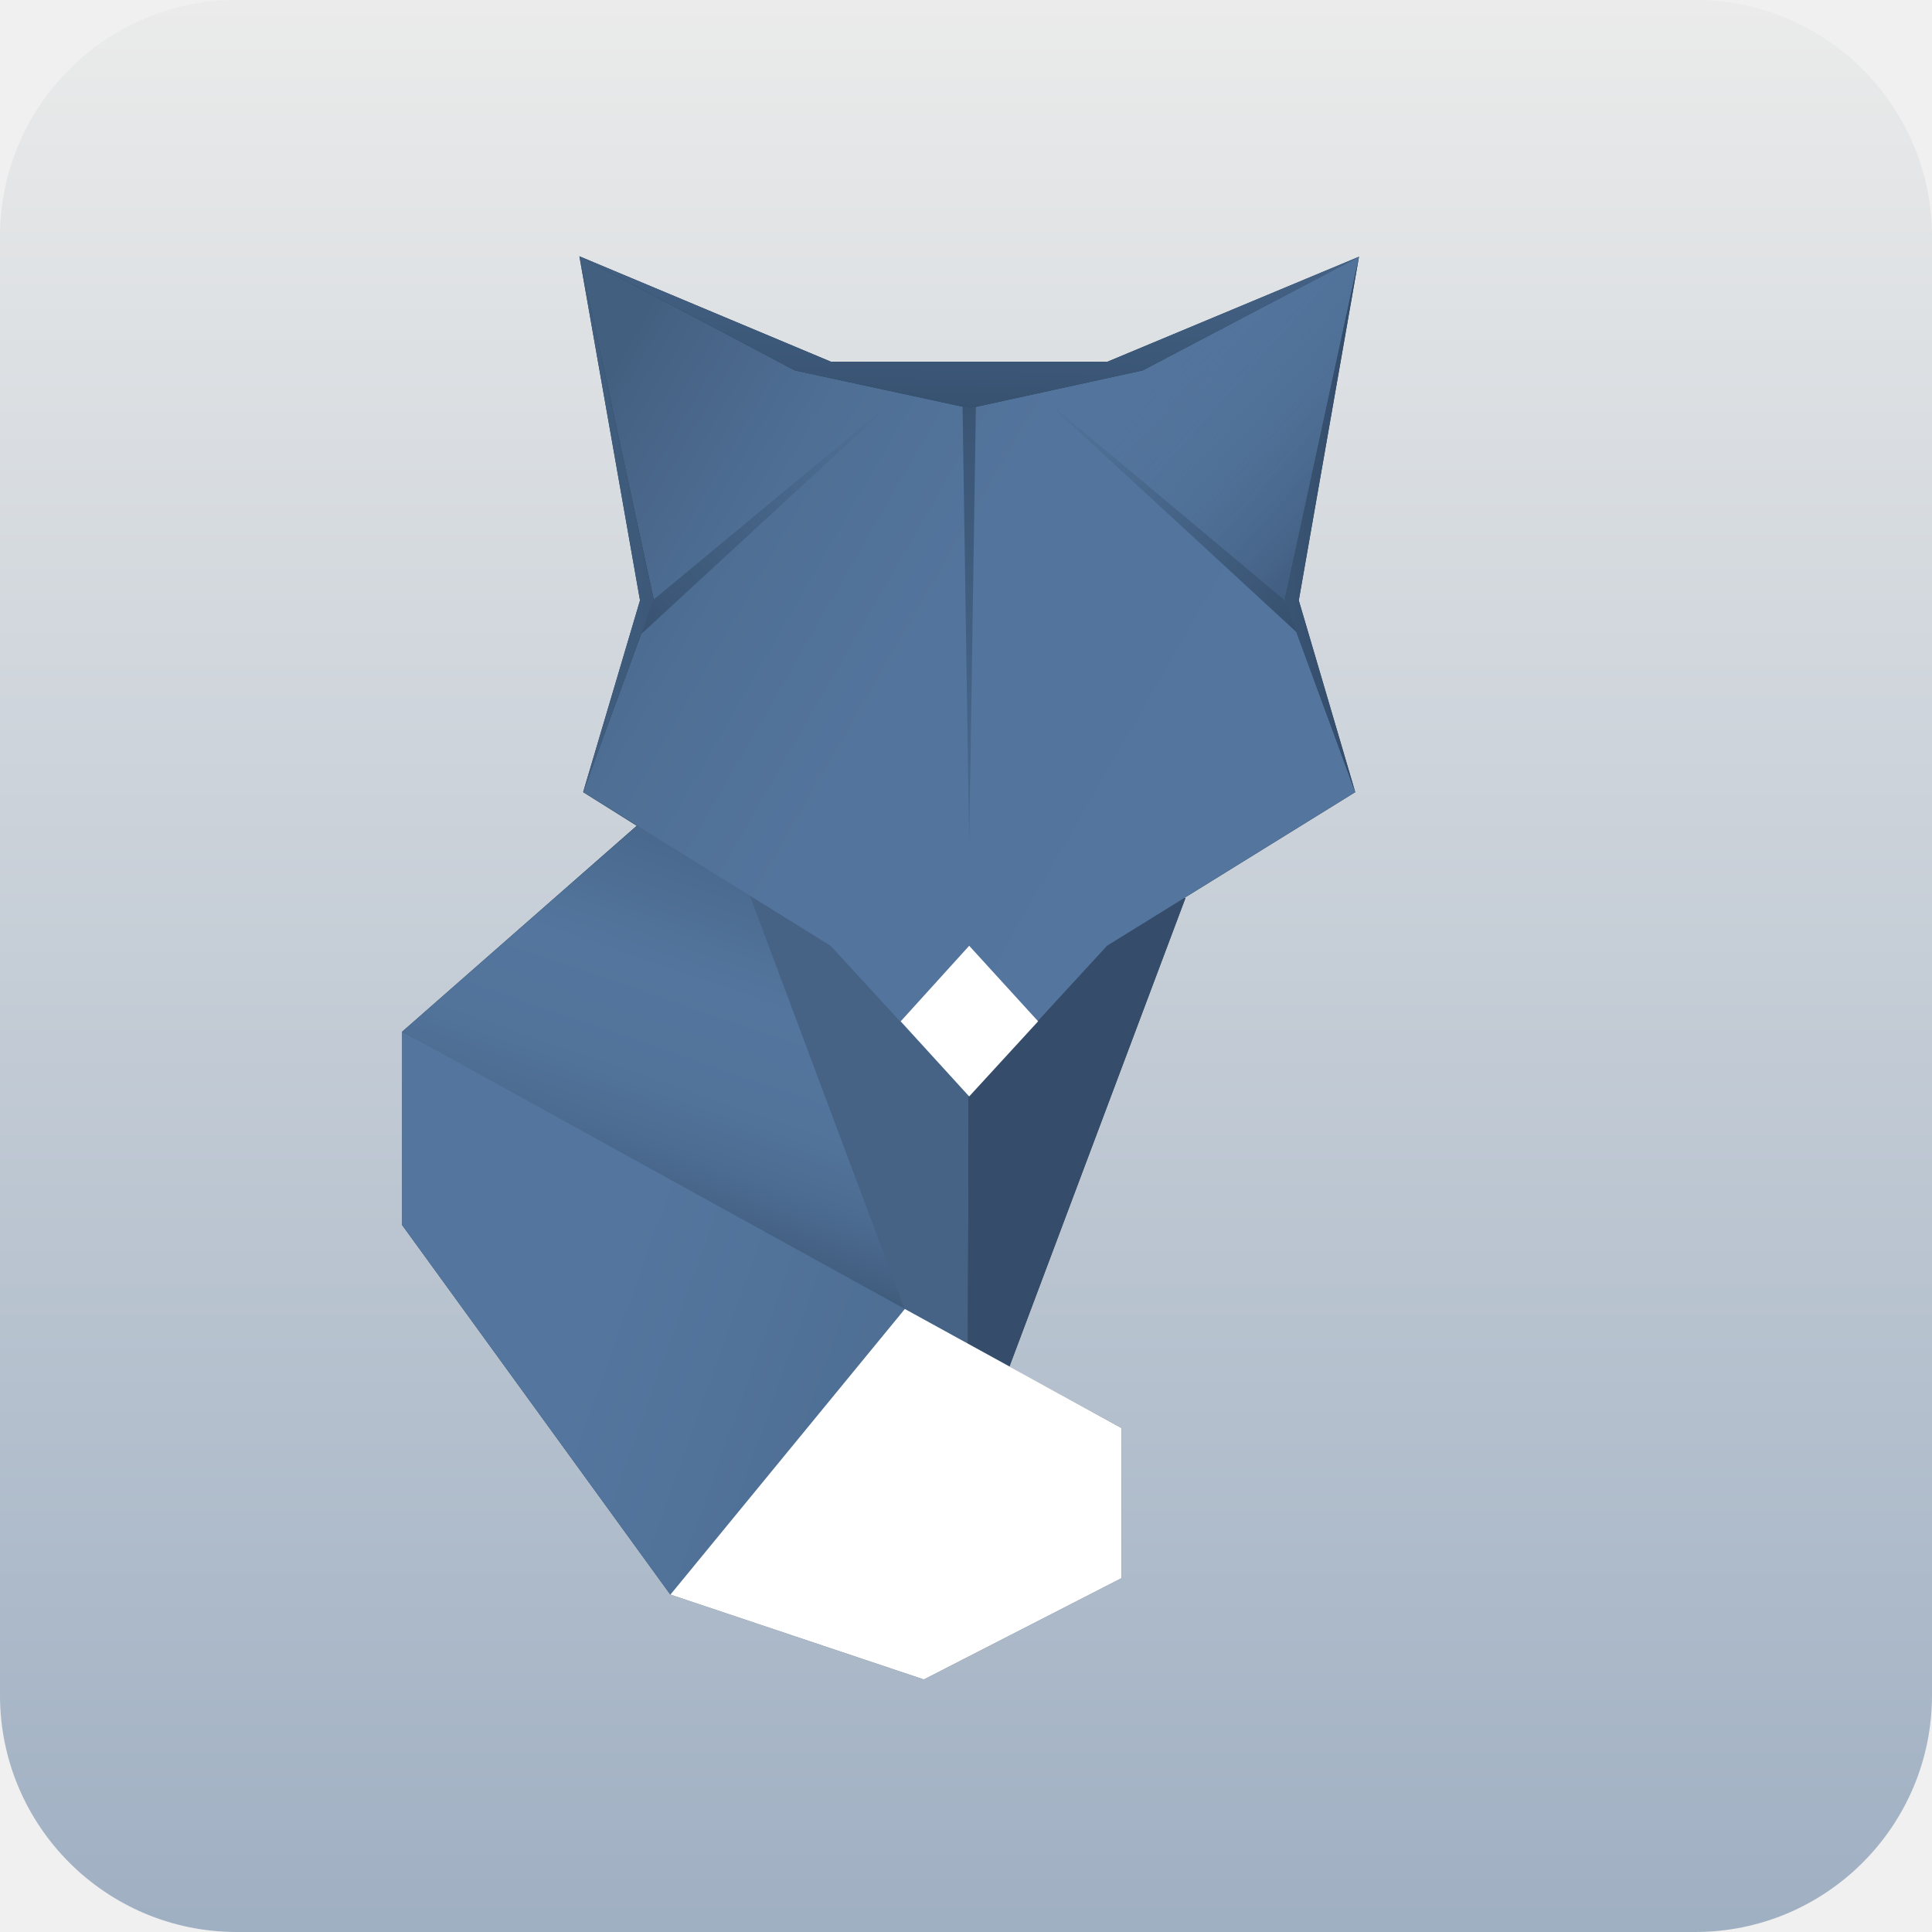
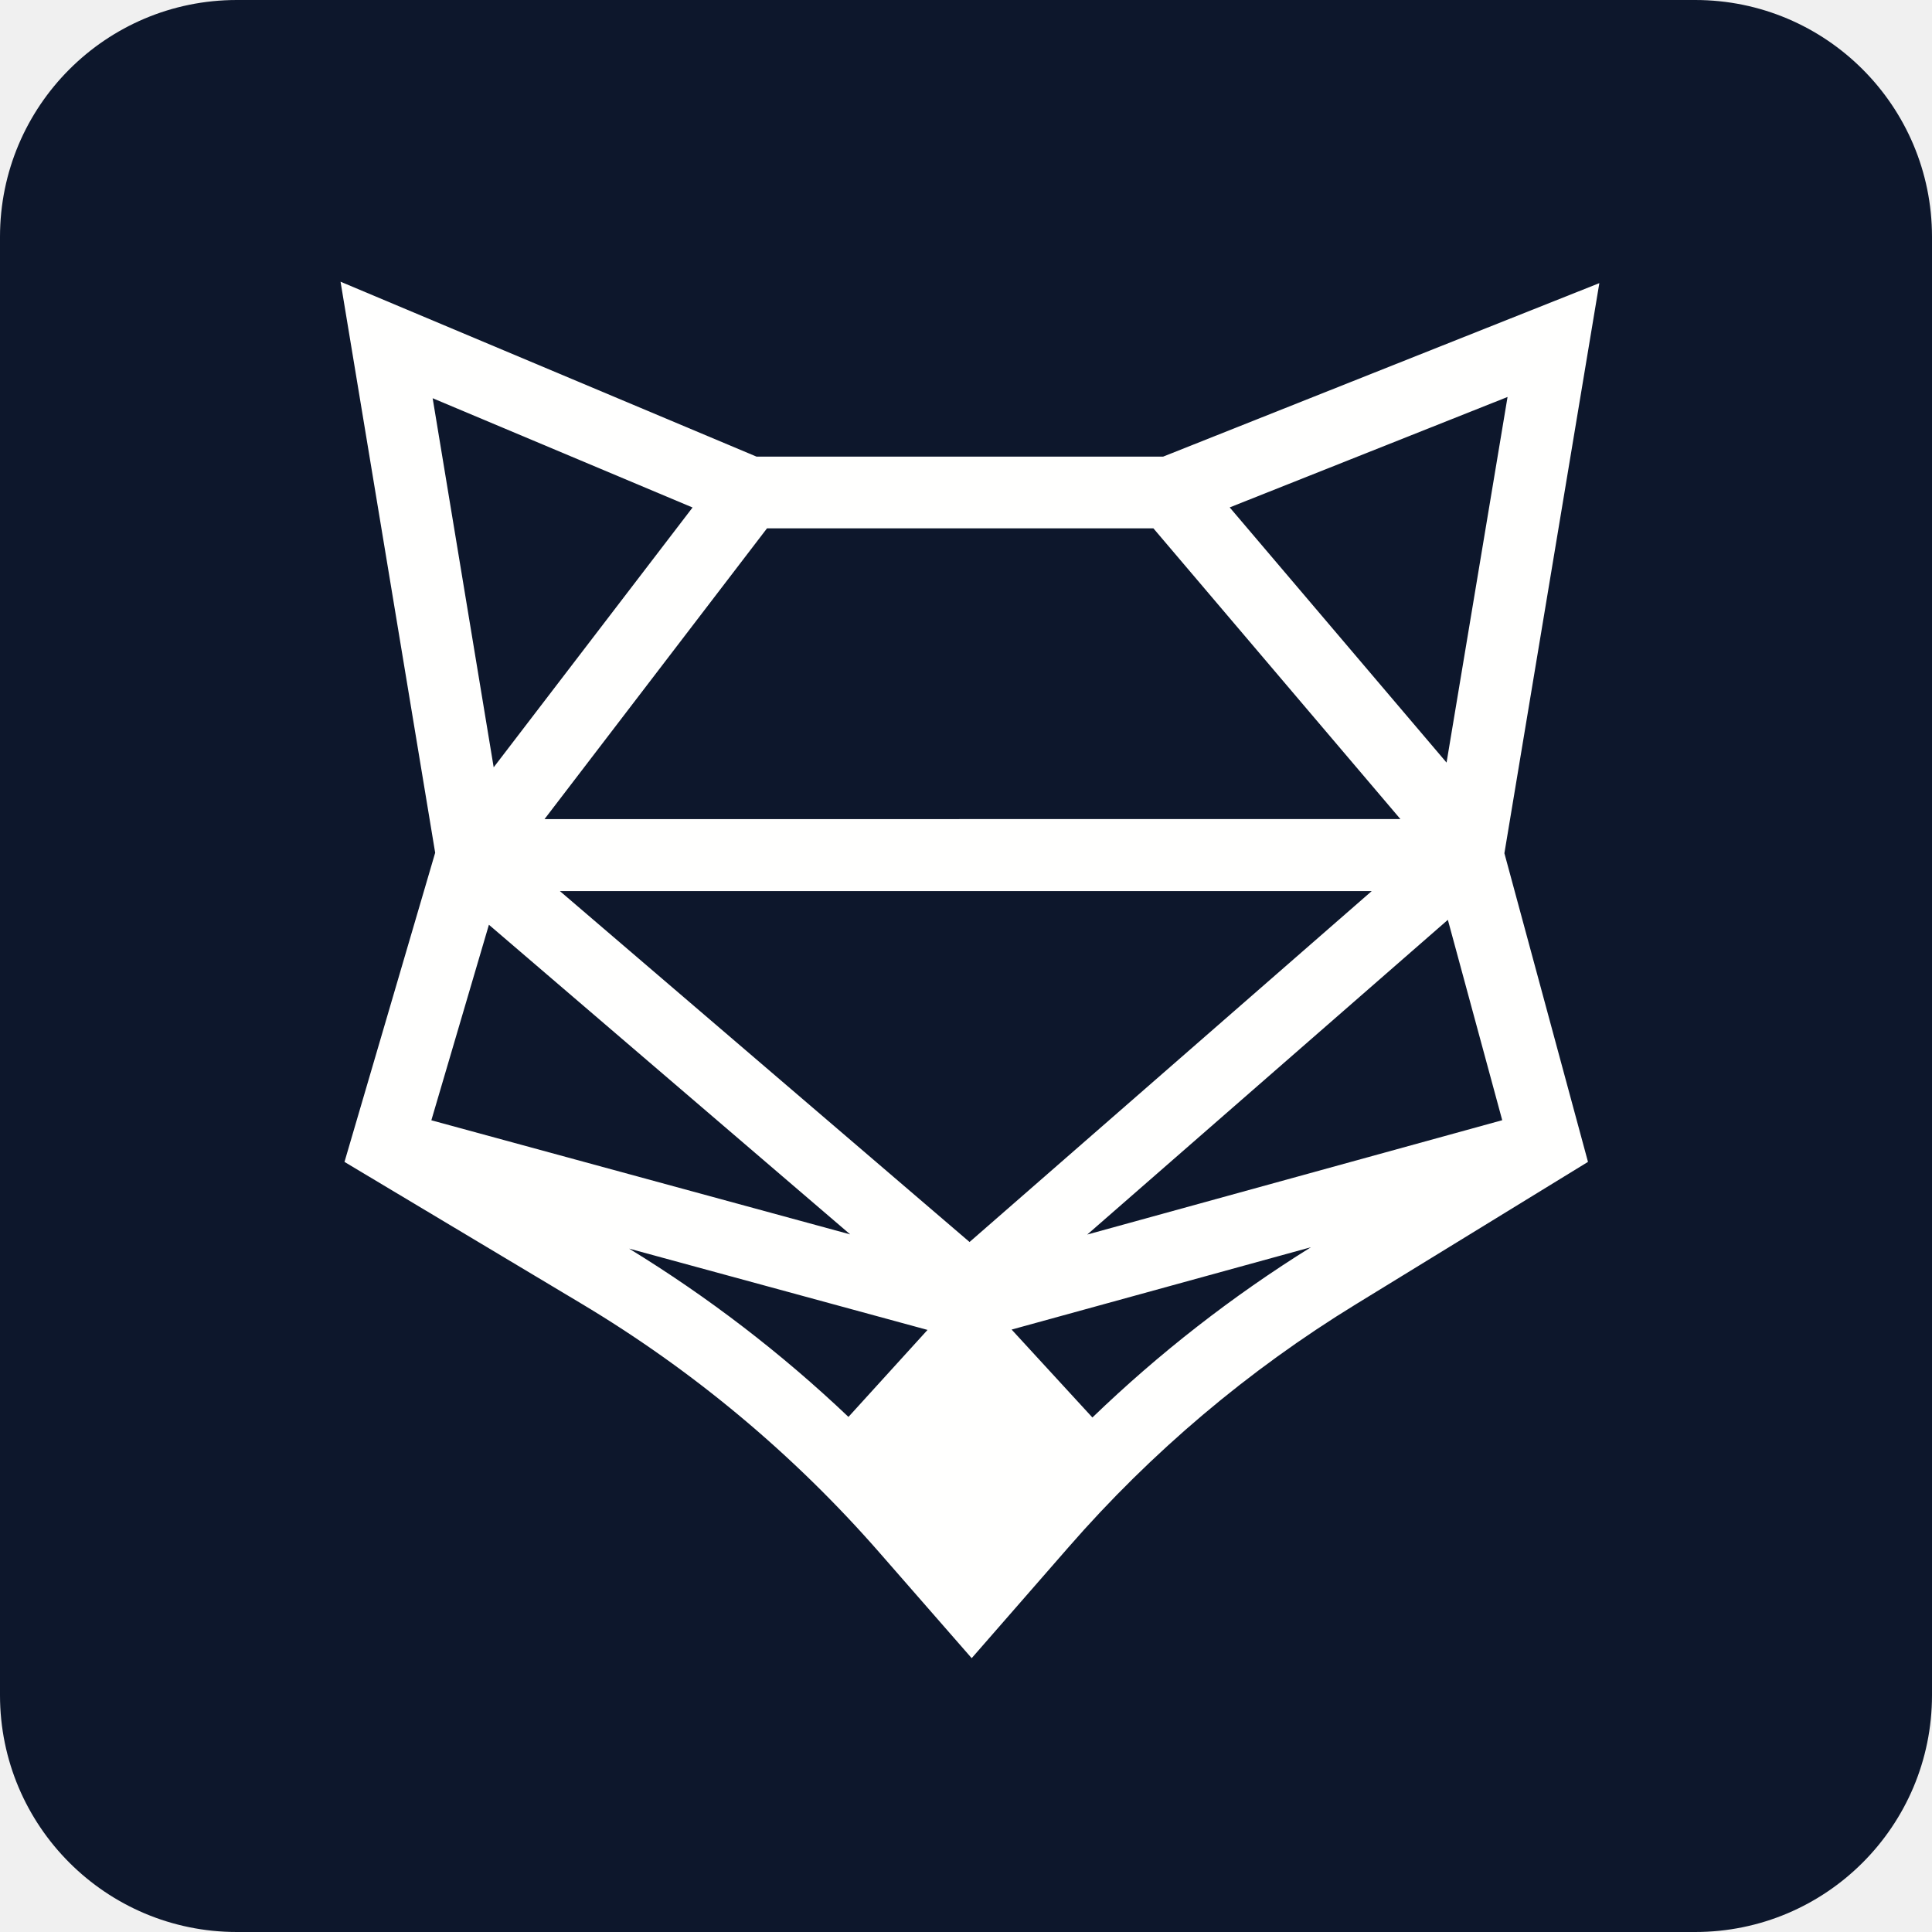
- <svg xmlns="http://www.w3.org/2000/svg" xmlns:xlink="http://www.w3.org/1999/xlink" viewBox="0 0 490 490">
+ <svg xmlns="http://www.w3.org/2000/svg" viewBox="0 0 490 490">
  <defs>
-     <style>.a{fill:url(#a);}.b{fill:#273c51;}.c{fill:url(#b);}.d{fill:#466284;}.e{fill:#354d6a;}.f{fill:url(#c);}.g{fill:url(#d);}.h{fill:url(#e);}.i{fill:url(#f);}.j{fill:url(#g);}.k{fill:url(#h);}.l{fill:url(#i);}.m{fill:#fff;}.n{fill:url(#j);}.o{fill:url(#k);}.p{fill:none;}</style>
-     <linearGradient id="a" x1="245" y1="490" x2="245" gradientUnits="userSpaceOnUse">
-       <stop offset="0" stop-color="#4f6f95" stop-opacity="0.5" />
-       <stop offset="1" stop-color="#e5e6e5" stop-opacity="0.5" />
-     </linearGradient>
-     <linearGradient id="b" x1="247.42" y1="103.8" x2="166.97" y2="-129.57" gradientTransform="matrix(1, 0, 0, -1, -1.5, 197)" gradientUnits="userSpaceOnUse">
-       <stop offset="0.13" stop-color="#2b415b" />
-       <stop offset="0.38" stop-color="#3b5676" />
-       <stop offset="0.69" stop-color="#54769e" />
-       <stop offset="0.79" stop-color="#52749b" />
-       <stop offset="0.86" stop-color="#4d6c92" />
-       <stop offset="0.92" stop-color="#436082" />
-       <stop offset="0.98" stop-color="#364f6c" />
-       <stop offset="1" stop-color="#314863" />
-     </linearGradient>
-     <linearGradient id="c" x1="345.76" y1="-2.99" x2="139.33" y2="116.19" gradientTransform="matrix(1, 0, 0, -1, -1.5, 197)" gradientUnits="userSpaceOnUse">
-       <stop offset="0" stop-color="#54769e" />
-       <stop offset="0.48" stop-color="#53749c" />
-       <stop offset="0.69" stop-color="#4f6f95" />
-       <stop offset="0.84" stop-color="#486588" />
-       <stop offset="0.91" stop-color="#435f80" />
-     </linearGradient>
-     <linearGradient id="d" x1="464.11" y1="63.99" x2="261.91" y2="63.99" gradientTransform="matrix(1, 0, 0, -1, -1.5, 197)" gradientUnits="userSpaceOnUse">
-       <stop offset="0.25" stop-color="#20344c" />
-       <stop offset="0.41" stop-color="#273d57" />
-       <stop offset="0.67" stop-color="#395373" />
-       <stop offset="1" stop-color="#54769e" />
-     </linearGradient>
-     <linearGradient id="e" x1="25.25" y1="64.04" x2="234.29" y2="64.04" gradientTransform="matrix(1, 0, 0, -1, -1.5, 197)" gradientUnits="userSpaceOnUse">
-       <stop offset="0.25" stop-color="#54769e" />
-       <stop offset="0.41" stop-color="#4d6e93" />
-       <stop offset="0.69" stop-color="#3c5777" />
-       <stop offset="1" stop-color="#233850" />
-     </linearGradient>
-     <linearGradient id="f" x1="249.26" y1="212.66" x2="245.12" y2="41.08" gradientTransform="matrix(1, 0, 0, -1, -1.5, 197)" gradientUnits="userSpaceOnUse">
-       <stop offset="0.01" stop-color="#54769e" />
-       <stop offset="0.2" stop-color="#507198" />
-       <stop offset="0.45" stop-color="#466488" />
-       <stop offset="0.73" stop-color="#354f6d" />
-       <stop offset="1" stop-color="#21354d" />
-     </linearGradient>
-     <linearGradient id="g" x1="285.92" y1="155.62" x2="116.92" y2="-8.4" gradientTransform="matrix(1, 0, 0, -1, -1.5, 197)" gradientUnits="userSpaceOnUse">
-       <stop offset="0.25" stop-color="#54769e" />
-       <stop offset="0.41" stop-color="#4d6e93" />
-       <stop offset="0.68" stop-color="#3c5777" />
-       <stop offset="1" stop-color="#22364e" />
-     </linearGradient>
-     <linearGradient id="h" x1="224.56" y1="133.72" x2="365.4" y2="8.13" xlink:href="#g" />
-     <linearGradient id="i" x1="69.87" y1="-111.9" x2="372.07" y2="-219.76" gradientTransform="matrix(1, 0, 0, -1, -1.5, 197)" gradientUnits="userSpaceOnUse">
-       <stop offset="0.27" stop-color="#54769e" />
-       <stop offset="1" stop-color="#425e7f" />
-     </linearGradient>
-     <linearGradient id="j" x1="206.45" y1="202.71" x2="386.32" y2="42.46" gradientTransform="matrix(1, 0, 0, -1, -1.5, 197)" gradientUnits="userSpaceOnUse">
-       <stop offset="0.46" stop-color="#54769e" stop-opacity="0" />
-       <stop offset="0.57" stop-color="#52739a" stop-opacity="0.22" />
-       <stop offset="0.68" stop-color="#4a698e" stop-opacity="0.43" />
-       <stop offset="0.78" stop-color="#3d597b" stop-opacity="0.64" />
-       <stop offset="0.89" stop-color="#2c435f" stop-opacity="0.84" />
-       <stop offset="0.97" stop-color="#1b2e45" />
-     </linearGradient>
-     <linearGradient id="k" x1="247.31" y1="-235.18" x2="247.31" y2="232.47" xlink:href="#g" />
+     <style>.a{fill:#0d172c;}.b{fill:#fffffe;}</style>
  </defs>
  <rect class="a" width="490" height="490" rx="60.06" ry="60.06" />
-   <polygon class="b" points="329.4 152.28 344.67 65.11 280.87 91.74 210.75 91.74 146.95 65 162.32 152.28 147.9 200.91 161.48 209.44 102 261.66 102 310.72 170.01 404.42 234.13 425.89 234.23 426 284.34 400.31 284.45 400.21 284.45 362.2 256.02 346.62 256.02 346.62 256.02 346.62 300.66 227.76 300.35 227.76 343.72 200.91 329.4 152.28" />
-   <polygon class="c" points="204.86 171.44 102 261.66 245.28 344.09 245.81 174.17 204.86 171.44" />
-   <polygon class="d" points="190.22 227.23 245.39 374.73 245.81 235.45 190.22 227.23" />
-   <polygon class="e" points="300.66 227.76 245.39 374.73 245.81 235.45 300.66 227.76" />
-   <polygon class="f" points="344.67 65.11 289.82 93.95 245.92 103.53 201.59 93.95 146.95 65 165.8 152.06 147.9 200.91 210.65 239.87 245.5 277.77 245.5 278.08 245.71 277.87 245.92 278.08 245.92 277.77 280.76 239.87 343.72 200.91 325.82 152.17 344.67 65.11" />
-   <polygon class="g" points="344.67 65.11 329.4 152.28 343.72 200.91 325.82 152.17 344.67 65.11" />
-   <polygon class="h" points="146.95 65 162.32 152.28 147.9 200.91 165.8 152.06 146.95 65" />
-   <polygon class="i" points="146.95 65 210.75 91.74 280.87 91.74 344.67 65.11 289.82 93.95 245.92 103.53 201.59 93.95 146.95 65" />
-   <polygon class="j" points="165.8 152.06 162.64 160.8 228.86 99.74 165.8 152.06" />
-   <polygon class="k" points="325.82 152.17 263.08 99.74 328.88 160.38 325.82 152.17" />
-   <polygon class="l" points="102 261.66 256.02 346.62 275.5 395.36 234.23 411.05 170.01 404.42 102 310.72 102 261.66" />
-   <polygon class="m" points="229.49 331.99 170.22 404.21 170.01 404.42 234.13 425.89 234.23 426 284.34 400.31 284.45 400.21 284.45 362.2 229.49 331.99" />
-   <polygon class="n" points="325.82 152.17 344.67 65.11 289.82 93.95 263.08 99.74 325.82 152.17" />
-   <polygon class="m" points="245.81 278.08 228.44 259.03 245.81 239.87 263.29 259.03 245.81 278.08" />
-   <polygon class="o" points="244.13 103.11 245.92 103.53 247.5 103.22 245.81 214.28 244.13 103.11" />
-   <path class="p" d="M193.7,113.22" transform="translate(-10 -10)" />
-   <path class="p" d="M191.06,113.22" transform="translate(-10 -10)" />
+   <path class="b" d="M392.35,110.68l-15.47,92.73-55-64.72ZM377.21,243.29,391,294.11l-105.25,29ZM148.1,217.75,204.53,144h98l62.64,73.73ZM357.9,236l-102,89L152,236ZM185.63,138.74l-50.42,65.87L119.73,111l65.91,27.71Zm40,184.33L119.4,294.13,134,244.54Zm19.62,24.22-20.06,22.07a333.89,333.89,0,0,0-55.63-42.68l75.69,20.62Zm97.29-21a334,334,0,0,0-55.48,43.22l-20.49-22.3,76-20.91ZM415.63,81.81,305,125.81H201.87L96.37,81.45l24,144.83-23,78.41,60,35.89a315.11,315.11,0,0,1,75.69,63.21l23.38,26.76L281,402.41a314.69,314.69,0,0,1,72.87-61.61l58.88-36.12-21.2-78.28Z" transform="translate(-10 -10)" />
</svg>
